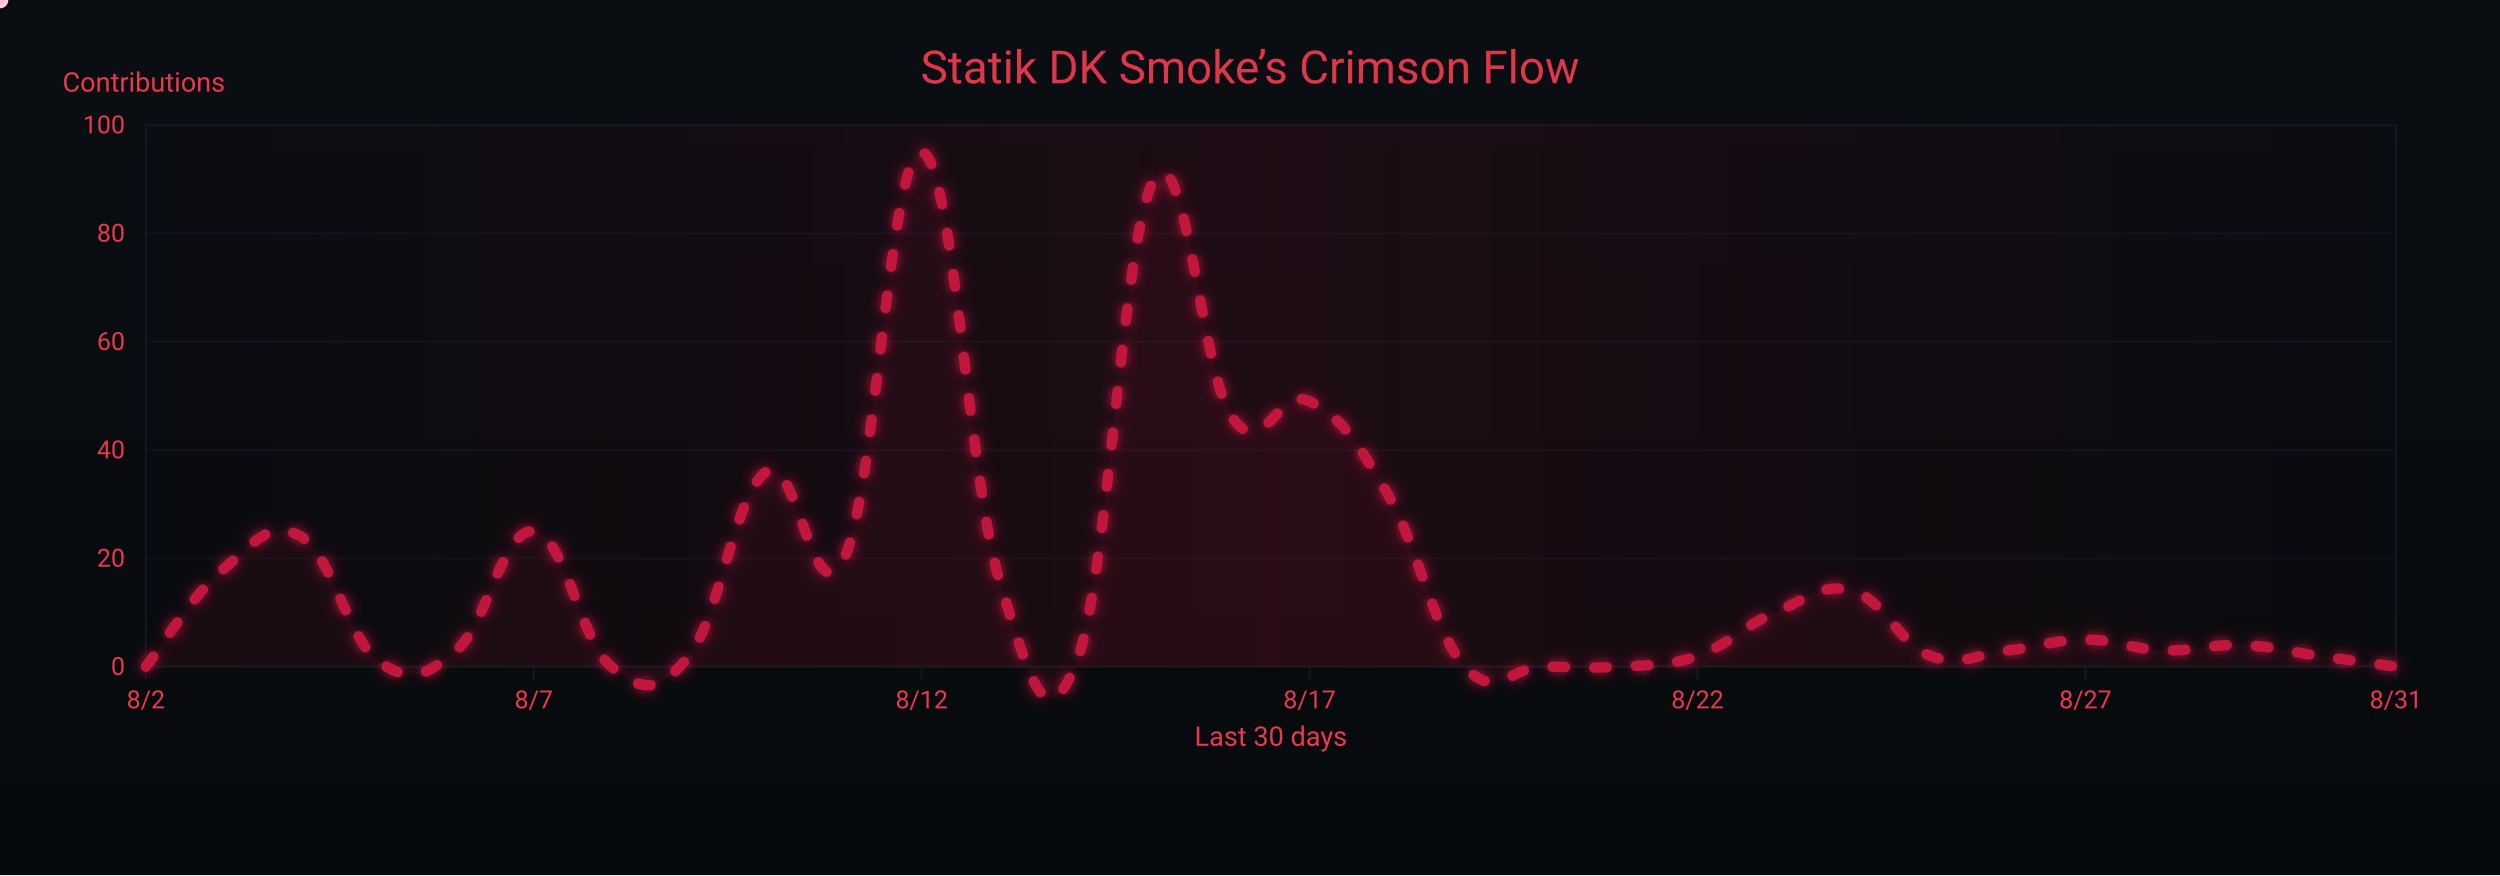
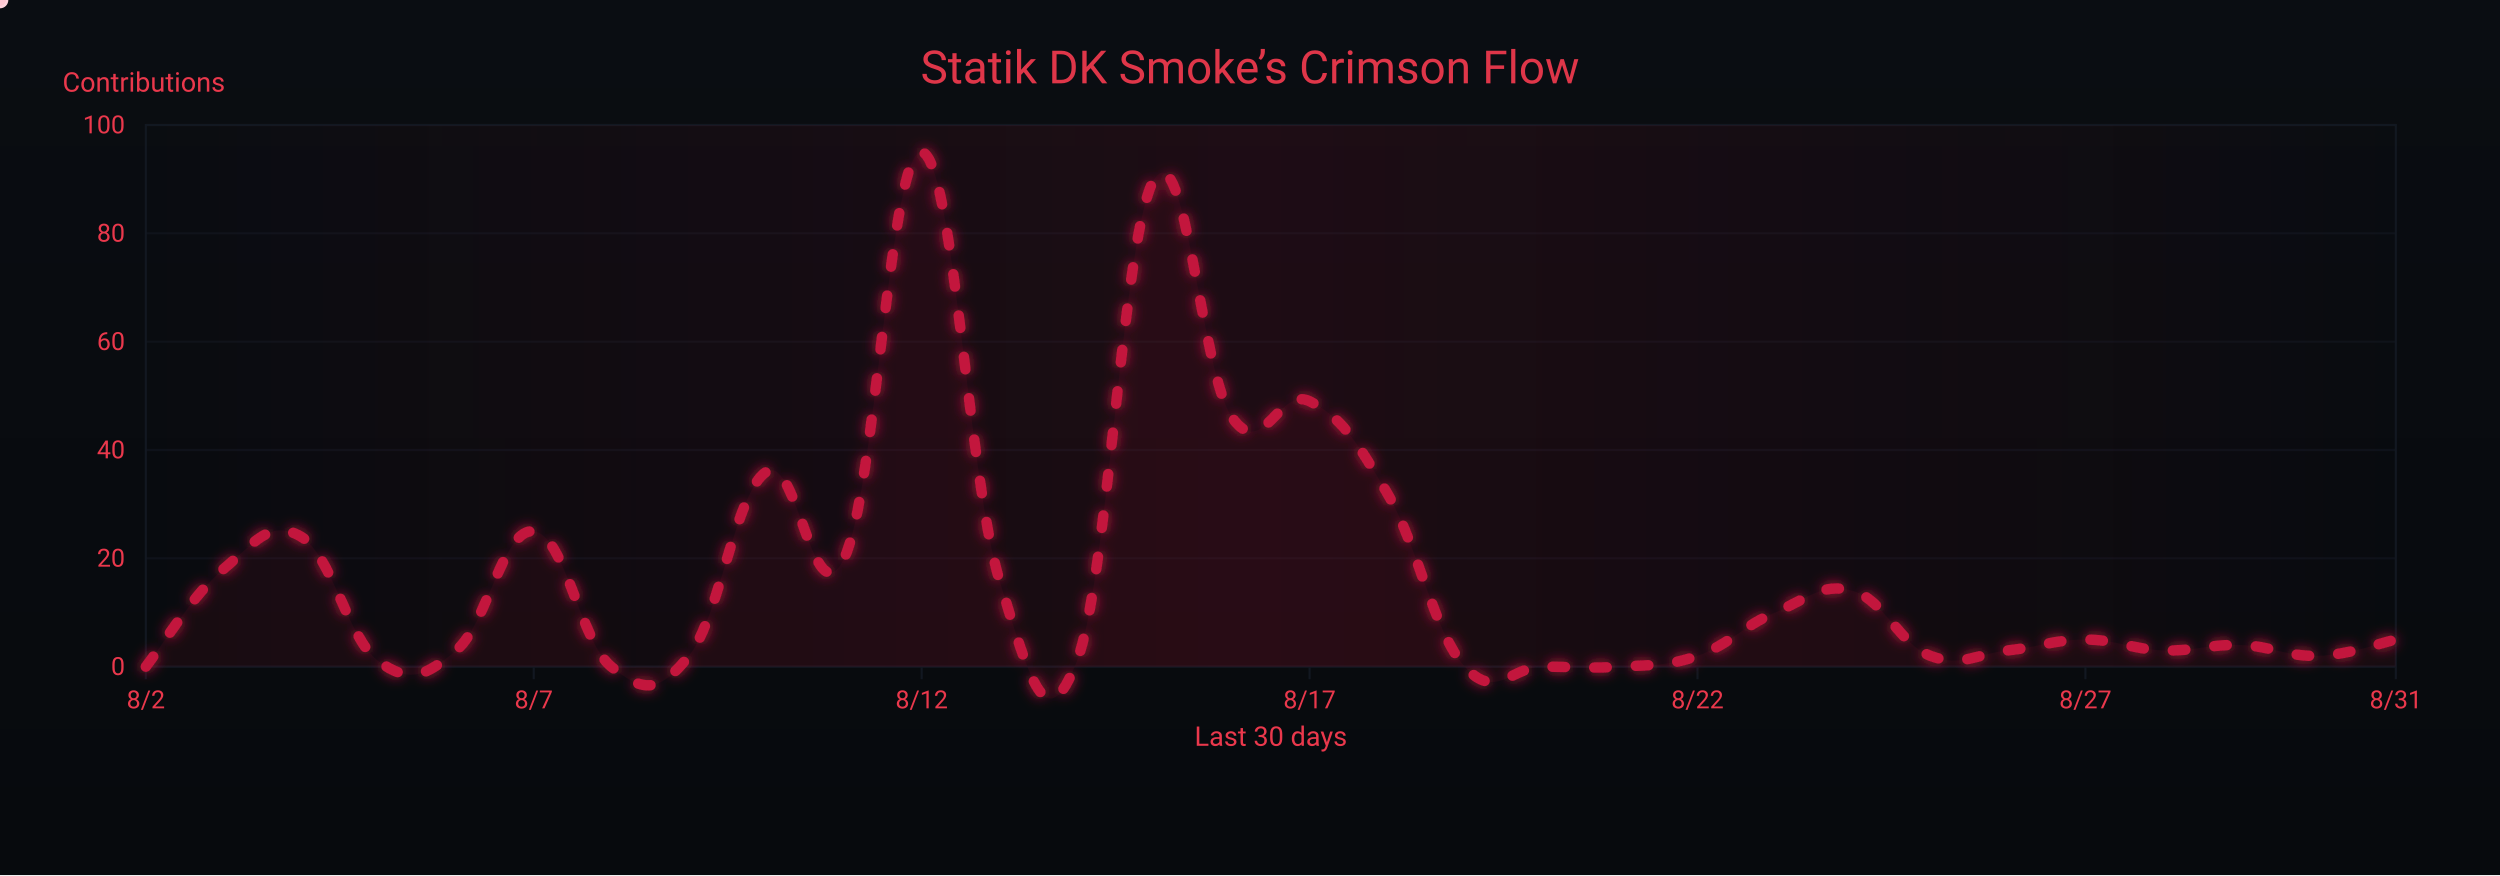
<svg xmlns="http://www.w3.org/2000/svg" width="1200" height="420" viewBox="0 0 1200 420" role="img" aria-label="Crimson Flow Graph">
  <defs>
    <linearGradient id="bgGrad" x1="0" y1="0" x2="0" y2="1">
      <stop offset="0%" stop-color="#0a0d12" />
      <stop offset="100%" stop-color="#070a0d" />
    </linearGradient>
    <filter id="glow">
      <feGaussianBlur stdDeviation="3" result="b1" />
      <feMerge>
        <feMergeNode in="b1" />
        <feMergeNode in="SourceGraphic" />
      </feMerge>
    </filter>
    <linearGradient id="sheen" x1="0" y1="0" x2="1" y2="0">
      <stop offset="0%" stop-color="#9b0e2a" stop-opacity="0" />
      <stop offset="50%" stop-color="#9b0e2a" stop-opacity=".14" />
      <stop offset="100%" stop-color="#9b0e2a" stop-opacity="0" />
      <animateTransform attributeName="gradientTransform" type="translate" from="-1 0" to="1 0" dur="9s" repeatCount="indefinite" />
    </linearGradient>
  </defs>
  <rect width="1200" height="420" fill="url(#bgGrad)" />
  <rect x="70" y="60" width="1080" height="260" fill="none" stroke="#121821" stroke-width="1" />
  <g font-family="ui-sans-serif,system-ui,-apple-system,Segoe UI,Roboto,Ubuntu,Arial" font-size="12">
    <path d="M70,320.0 H1150" stroke="#121821" stroke-width="1" opacity="0.6" />
    <text x="60" y="324.0" text-anchor="end" fill="#ea384c">0</text>
    <path d="M70,268.0 H1150" stroke="#121821" stroke-width="1" opacity="0.6" />
    <text x="60" y="272.0" text-anchor="end" fill="#ea384c">20</text>
    <path d="M70,216.0 H1150" stroke="#121821" stroke-width="1" opacity="0.6" />
    <text x="60" y="220.0" text-anchor="end" fill="#ea384c">40</text>
    <path d="M70,164.0 H1150" stroke="#121821" stroke-width="1" opacity="0.6" />
    <text x="60" y="168.0" text-anchor="end" fill="#ea384c">60</text>
    <path d="M70,112.0 H1150" stroke="#121821" stroke-width="1" opacity="0.6" />
    <text x="60" y="116.0" text-anchor="end" fill="#ea384c">80</text>
    <path d="M70,60.0 H1150" stroke="#121821" stroke-width="1" opacity="0.6" />
    <text x="60" y="64.0" text-anchor="end" fill="#ea384c">100</text>
    <text x="30" y="44" fill="#ea384c" font-size="13">Contributions</text>
  </g>
  <g font-family="ui-sans-serif,system-ui,-apple-system,Segoe UI,Roboto,Ubuntu,Arial" font-size="12">
    <path d="M70.0,320 V326" stroke="#121821" stroke-width="1" />
    <text x="70.0" y="340" text-anchor="middle" fill="#ea384c">8/2</text>
    <path d="M256.2,320 V326" stroke="#121821" stroke-width="1" />
    <text x="256.2" y="340" text-anchor="middle" fill="#ea384c">8/7</text>
    <path d="M442.4,320 V326" stroke="#121821" stroke-width="1" />
    <text x="442.4" y="340" text-anchor="middle" fill="#ea384c">8/12</text>
    <path d="M628.6,320 V326" stroke="#121821" stroke-width="1" />
    <text x="628.6" y="340" text-anchor="middle" fill="#ea384c">8/17</text>
    <path d="M814.8,320 V326" stroke="#121821" stroke-width="1" />
    <text x="814.8" y="340" text-anchor="middle" fill="#ea384c">8/22</text>
    <path d="M1001.0,320 V326" stroke="#121821" stroke-width="1" />
    <text x="1001.0" y="340" text-anchor="middle" fill="#ea384c">8/27</text>
    <path d="M1150.0,320 V326" stroke="#121821" stroke-width="1" />
    <text x="1150.0" y="340" text-anchor="middle" fill="#ea384c">8/31</text>
    <text x="610" y="358" text-anchor="middle" fill="#ea384c" font-size="13">Last 30 days</text>
  </g>
  <rect x="70" y="60" width="1080" height="260" fill="url(#sheen)" />
  <text x="600" y="40" text-anchor="middle" font-family="ui-sans-serif,system-ui,-apple-system,Segoe UI,Roboto,Ubuntu,Arial" font-size="22" fill="#ea384c" opacity=".95">Statik DK Smoke’s Crimson Flow</text>
-   <path d="M70.0,320.0 C77.4,310.6 92.3,285.7 107.2,273.2 C122.1,260.7 129.6,248.8 144.5,257.6 C159.4,266.4 166.8,306.5 181.7,317.4 C196.6,328.3 204.1,324.7 219.0,312.2 C233.9,299.7 241.3,253.4 256.2,255.0 C271.1,256.6 278.6,308.0 293.4,320.0 C308.3,332.0 315.8,333.5 330.7,314.8 C345.6,296.1 353.0,235.8 367.9,226.4 C382.8,217.0 390.3,298.7 405.2,268.0 C420.1,237.3 427.5,70.9 442.4,73.0 C457.3,75.1 464.8,229.5 479.7,278.4 C494.6,327.3 502.0,355.9 516.9,317.4 C531.8,278.9 539.2,109.4 554.1,86.0 C569.0,62.6 576.5,179.1 591.4,200.4 C606.3,221.7 613.7,185.3 628.6,192.6 C643.5,199.9 651.0,211.3 665.9,236.8 C680.8,262.3 688.2,303.4 703.1,320.0 C718.0,336.6 725.4,320.0 740.3,320.0 C755.2,320.0 762.7,321.0 777.6,320.0 C792.5,319.0 799.9,320.0 814.8,314.8 C829.7,309.6 837.2,300.2 852.1,294.0 C867.0,287.8 874.4,279.4 889.3,283.6 C904.2,287.8 911.7,309.1 926.6,314.8 C941.4,320.5 948.9,313.8 963.8,312.2 C978.7,310.6 986.1,307.0 1001.0,307.0 C1015.9,307.0 1023.4,311.7 1038.3,312.2 C1053.2,312.7 1060.6,309.1 1075.5,309.6 C1090.4,310.1 1097.9,312.7 1112.8,314.8 C1127.7,316.9 1142.6,319.0 1150.0,320.0 L 1150,320 L 70,320 Z" fill="#7a0f26" opacity=".13">
+   <path d="M70.0,320.0 C77.4,310.6 92.3,285.7 107.2,273.2 C122.1,260.7 129.6,248.8 144.5,257.6 C159.4,266.4 166.8,306.5 181.7,317.4 C196.6,328.3 204.1,324.7 219.0,312.2 C233.9,299.7 241.3,253.4 256.2,255.0 C271.1,256.6 278.6,308.0 293.4,320.0 C308.3,332.0 315.8,333.5 330.7,314.8 C345.6,296.1 353.0,235.8 367.9,226.4 C382.8,217.0 390.3,298.7 405.2,268.0 C420.1,237.3 427.5,70.9 442.4,73.0 C457.3,75.1 464.8,229.5 479.7,278.4 C494.6,327.3 502.0,355.9 516.9,317.4 C531.8,278.9 539.2,109.4 554.1,86.0 C569.0,62.6 576.5,179.1 591.4,200.4 C606.3,221.7 613.7,185.3 628.6,192.6 C643.5,199.9 651.0,211.3 665.9,236.8 C680.8,262.3 688.2,303.4 703.1,320.0 C718.0,336.6 725.4,320.0 740.3,320.0 C755.2,320.0 762.7,321.0 777.6,320.0 C792.5,319.0 799.9,320.0 814.8,314.8 C829.7,309.6 837.2,300.2 852.1,294.0 C867.0,287.8 874.4,279.4 889.3,283.6 C904.2,287.8 911.7,309.1 926.6,314.8 C941.4,320.5 948.9,313.8 963.8,312.2 C978.7,310.6 986.1,307.0 1001.0,307.0 C1015.9,307.0 1023.4,311.7 1038.3,312.2 C1053.2,312.7 1060.6,309.1 1075.5,309.6 C1090.4,310.1 1097.9,315.3 1112.8,314.8 C1127.7,314.3 1142.6,308.6 1150.0,307.0 L 1150,320 L 70,320 Z" fill="#7a0f26" opacity=".13">
    <animate attributeName="opacity" values=".10;.17;.10" dur="6s" repeatCount="indefinite" />
  </path>
-   <path id="curve" d="M70.0,320.0 C77.4,310.6 92.3,285.7 107.2,273.2 C122.1,260.7 129.6,248.8 144.5,257.6 C159.4,266.4 166.8,306.5 181.7,317.4 C196.6,328.3 204.1,324.7 219.0,312.2 C233.9,299.7 241.3,253.4 256.2,255.0 C271.1,256.6 278.6,308.0 293.4,320.0 C308.3,332.0 315.8,333.5 330.7,314.8 C345.6,296.1 353.0,235.8 367.9,226.4 C382.8,217.0 390.3,298.7 405.2,268.0 C420.1,237.3 427.5,70.9 442.4,73.0 C457.3,75.1 464.8,229.5 479.7,278.4 C494.6,327.3 502.0,355.9 516.9,317.4 C531.8,278.9 539.2,109.4 554.1,86.0 C569.0,62.6 576.5,179.1 591.4,200.4 C606.3,221.7 613.7,185.3 628.6,192.6 C643.5,199.9 651.0,211.3 665.9,236.8 C680.8,262.3 688.2,303.4 703.1,320.0 C718.0,336.6 725.4,320.0 740.3,320.0 C755.2,320.0 762.7,321.0 777.6,320.0 C792.5,319.0 799.9,320.0 814.8,314.8 C829.7,309.6 837.2,300.2 852.1,294.0 C867.0,287.8 874.4,279.4 889.3,283.6 C904.2,287.8 911.7,309.1 926.6,314.8 C941.4,320.5 948.9,313.8 963.8,312.2 C978.7,310.6 986.1,307.0 1001.0,307.0 C1015.9,307.0 1023.4,311.7 1038.3,312.2 C1053.2,312.7 1060.6,309.1 1075.5,309.6 C1090.4,310.1 1097.9,312.7 1112.8,314.8 C1127.7,316.9 1142.6,319.0 1150.0,320.0" fill="none" stroke="#c3193d" stroke-width="5" stroke-linecap="round" stroke-linejoin="round" stroke-dasharray="6 14" filter="url(#glow)">
+   <path id="curve" d="M70.0,320.0 C77.4,310.6 92.3,285.7 107.2,273.2 C122.1,260.7 129.6,248.8 144.5,257.6 C159.4,266.4 166.8,306.5 181.7,317.4 C196.6,328.3 204.1,324.7 219.0,312.2 C233.9,299.7 241.3,253.4 256.2,255.0 C271.1,256.6 278.6,308.0 293.4,320.0 C308.3,332.0 315.8,333.5 330.7,314.8 C345.6,296.1 353.0,235.8 367.9,226.4 C382.8,217.0 390.3,298.7 405.2,268.0 C420.1,237.3 427.5,70.9 442.4,73.0 C457.3,75.1 464.8,229.5 479.7,278.4 C494.6,327.3 502.0,355.9 516.9,317.4 C531.8,278.9 539.2,109.4 554.1,86.0 C569.0,62.6 576.5,179.1 591.4,200.4 C606.3,221.7 613.7,185.3 628.6,192.6 C643.5,199.9 651.0,211.3 665.9,236.8 C680.8,262.3 688.2,303.4 703.1,320.0 C718.0,336.6 725.4,320.0 740.3,320.0 C755.2,320.0 762.7,321.0 777.6,320.0 C792.5,319.0 799.9,320.0 814.8,314.8 C829.7,309.6 837.2,300.2 852.1,294.0 C867.0,287.8 874.4,279.4 889.3,283.6 C904.2,287.8 911.7,309.1 926.6,314.8 C941.4,320.5 948.9,313.8 963.8,312.2 C978.7,310.6 986.1,307.0 1001.0,307.0 C1015.9,307.0 1023.4,311.7 1038.3,312.2 C1053.2,312.7 1060.6,309.1 1075.5,309.6 C1090.4,310.1 1097.9,315.3 1112.8,314.8 C1127.7,314.3 1142.6,308.6 1150.0,307.0" fill="none" stroke="#c3193d" stroke-width="5" stroke-linecap="round" stroke-linejoin="round" stroke-dasharray="6 14" filter="url(#glow)">
    <animate attributeName="stroke-dashoffset" values="0;-220" dur="4.8s" repeatCount="indefinite" />
  </path>
  <g fill="#ffd1db">
    <circle r="4">
      <animateMotion dur="7s" rotate="auto" repeatCount="indefinite">
        <mpath href="#curve" />
      </animateMotion>
      <animate attributeName="opacity" values="1;.3;1" dur="2.2s" repeatCount="indefinite" />
    </circle>
    <circle r="3" fill="#ffffff">
      <animateMotion dur="8.2s" begin="1s" rotate="auto" repeatCount="indefinite">
        <mpath href="#curve" />
      </animateMotion>
      <animate attributeName="opacity" values=".7;.2;.7" dur="2.4s" repeatCount="indefinite" />
    </circle>
    <circle r="3" fill="#ffc7d3">
      <animateMotion dur="6s" begin="2s" rotate="auto" repeatCount="indefinite">
        <mpath href="#curve" />
      </animateMotion>
      <animate attributeName="opacity" values=".8;.3;.8" dur="2s" repeatCount="indefinite" />
    </circle>
  </g>
</svg>
